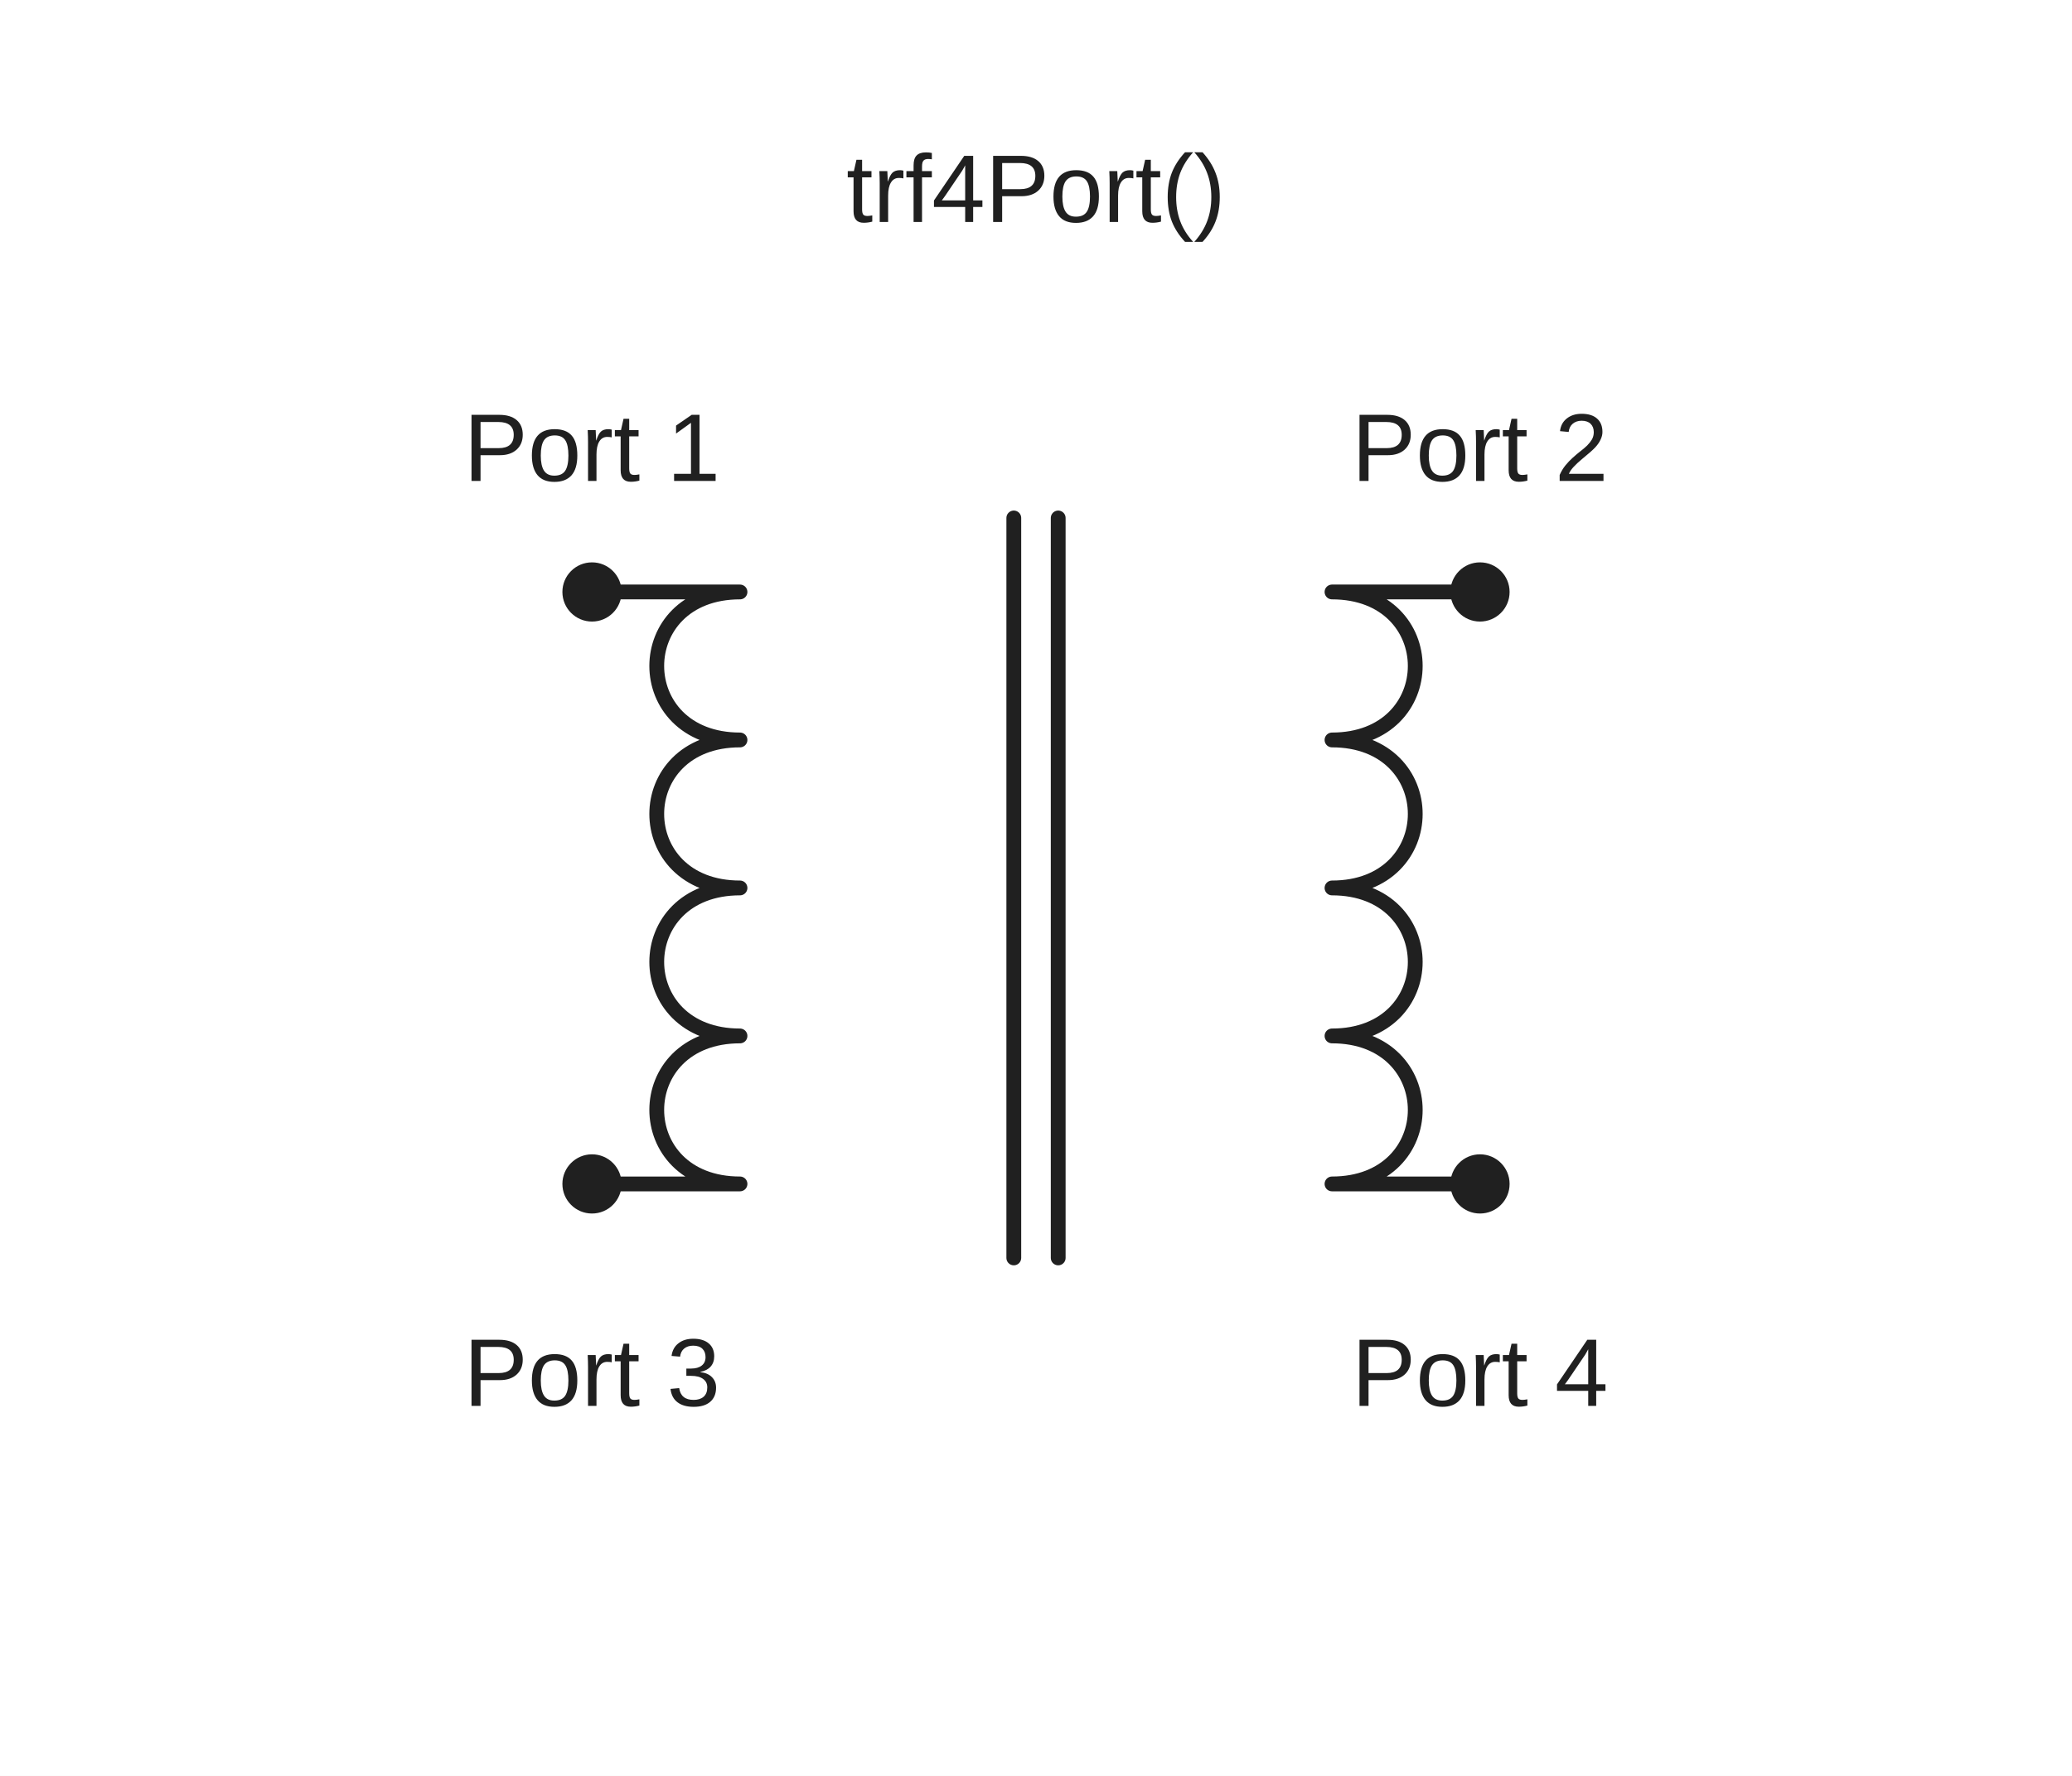
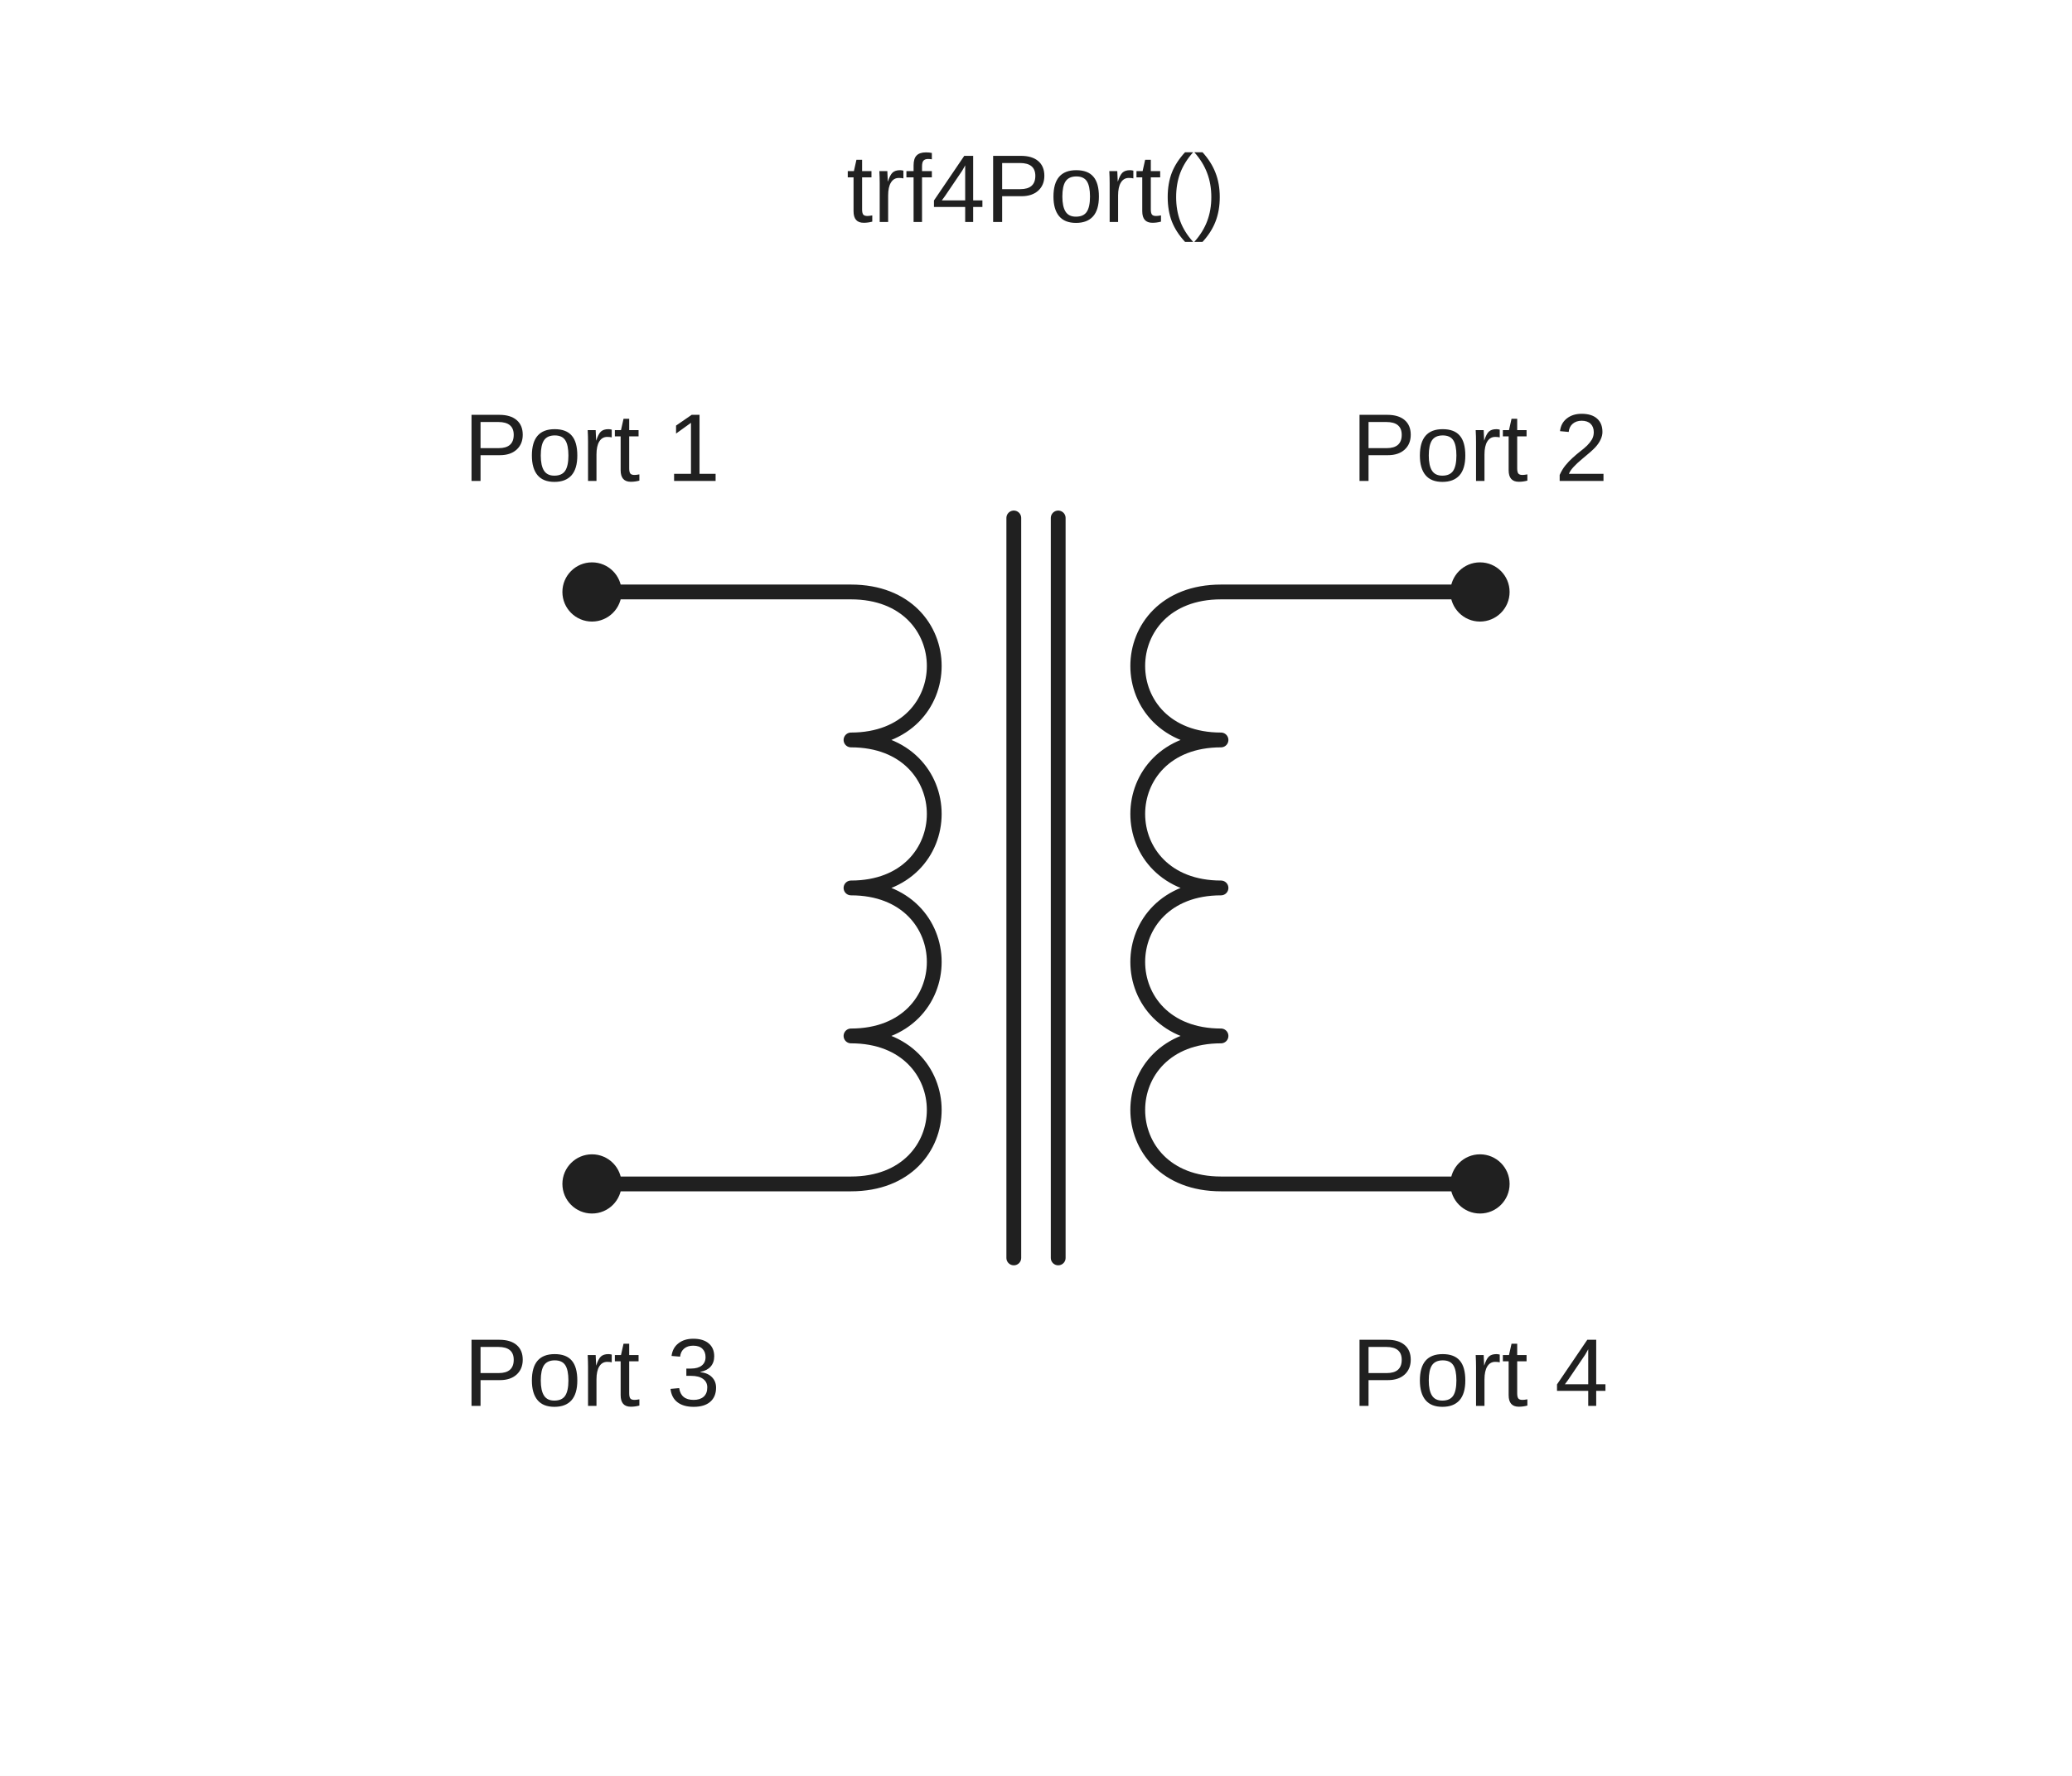
<svg xmlns="http://www.w3.org/2000/svg" viewBox="0 0 280 240" role="img" aria-labelledby="title description">
  <rect width="100%" height="100%" fill="#ffffff" />
  <g fill="none" stroke="#202020" stroke-width="2" stroke-linecap="round" stroke-linejoin="round">
-     <path d="M80 80 H100 M180 80 H200 M80 160 H100 M180 160 H200 M100 80 C85 80 85 100 100 100 C85 100 85 120 100 120 C85 120 85 140 100 140 C85 140 85 160 100 160 M180 80 C195 80 195 100 180 100 C195 100 195 120 180 120 C195 120 195 140 180 140 C195 140 195 160 180 160 M137 70 V170 M143 70 V170" />
+     <path d="M80 80 H100 H115 M180 80 H200 M180 80 H165 M80 160 H100 H115 M180 160 H200 M180 160 H165 M115 80 C130 80 130 100 115 100 C130 100 130 120 115 120 C130 120 130 140 115 140 C130 140 130 160 115 160 M165 80 C150 80 150 100 165 100 C150 100 150 120 165 120 C150 120 150 140 165 140 C150 140 150 160 165 160 M137 70 V170 M143 70 V170" />
  </g>
  <g fill="#202020" font-family="Arial, Helvetica, sans-serif" font-size="13" text-anchor="middle">
    <text x="140" y="30">trf4Port()</text>
    <text x="80" y="65">Port 1</text>
    <text x="200" y="65">Port 2</text>
    <text x="80" y="190">Port 3</text>
    <text x="200" y="190">Port 4</text>
    <circle cx="80" cy="80" r="4" />
    <circle cx="200" cy="80" r="4" />
    <circle cx="80" cy="160" r="4" />
    <circle cx="200" cy="160" r="4" />
  </g>
</svg>
